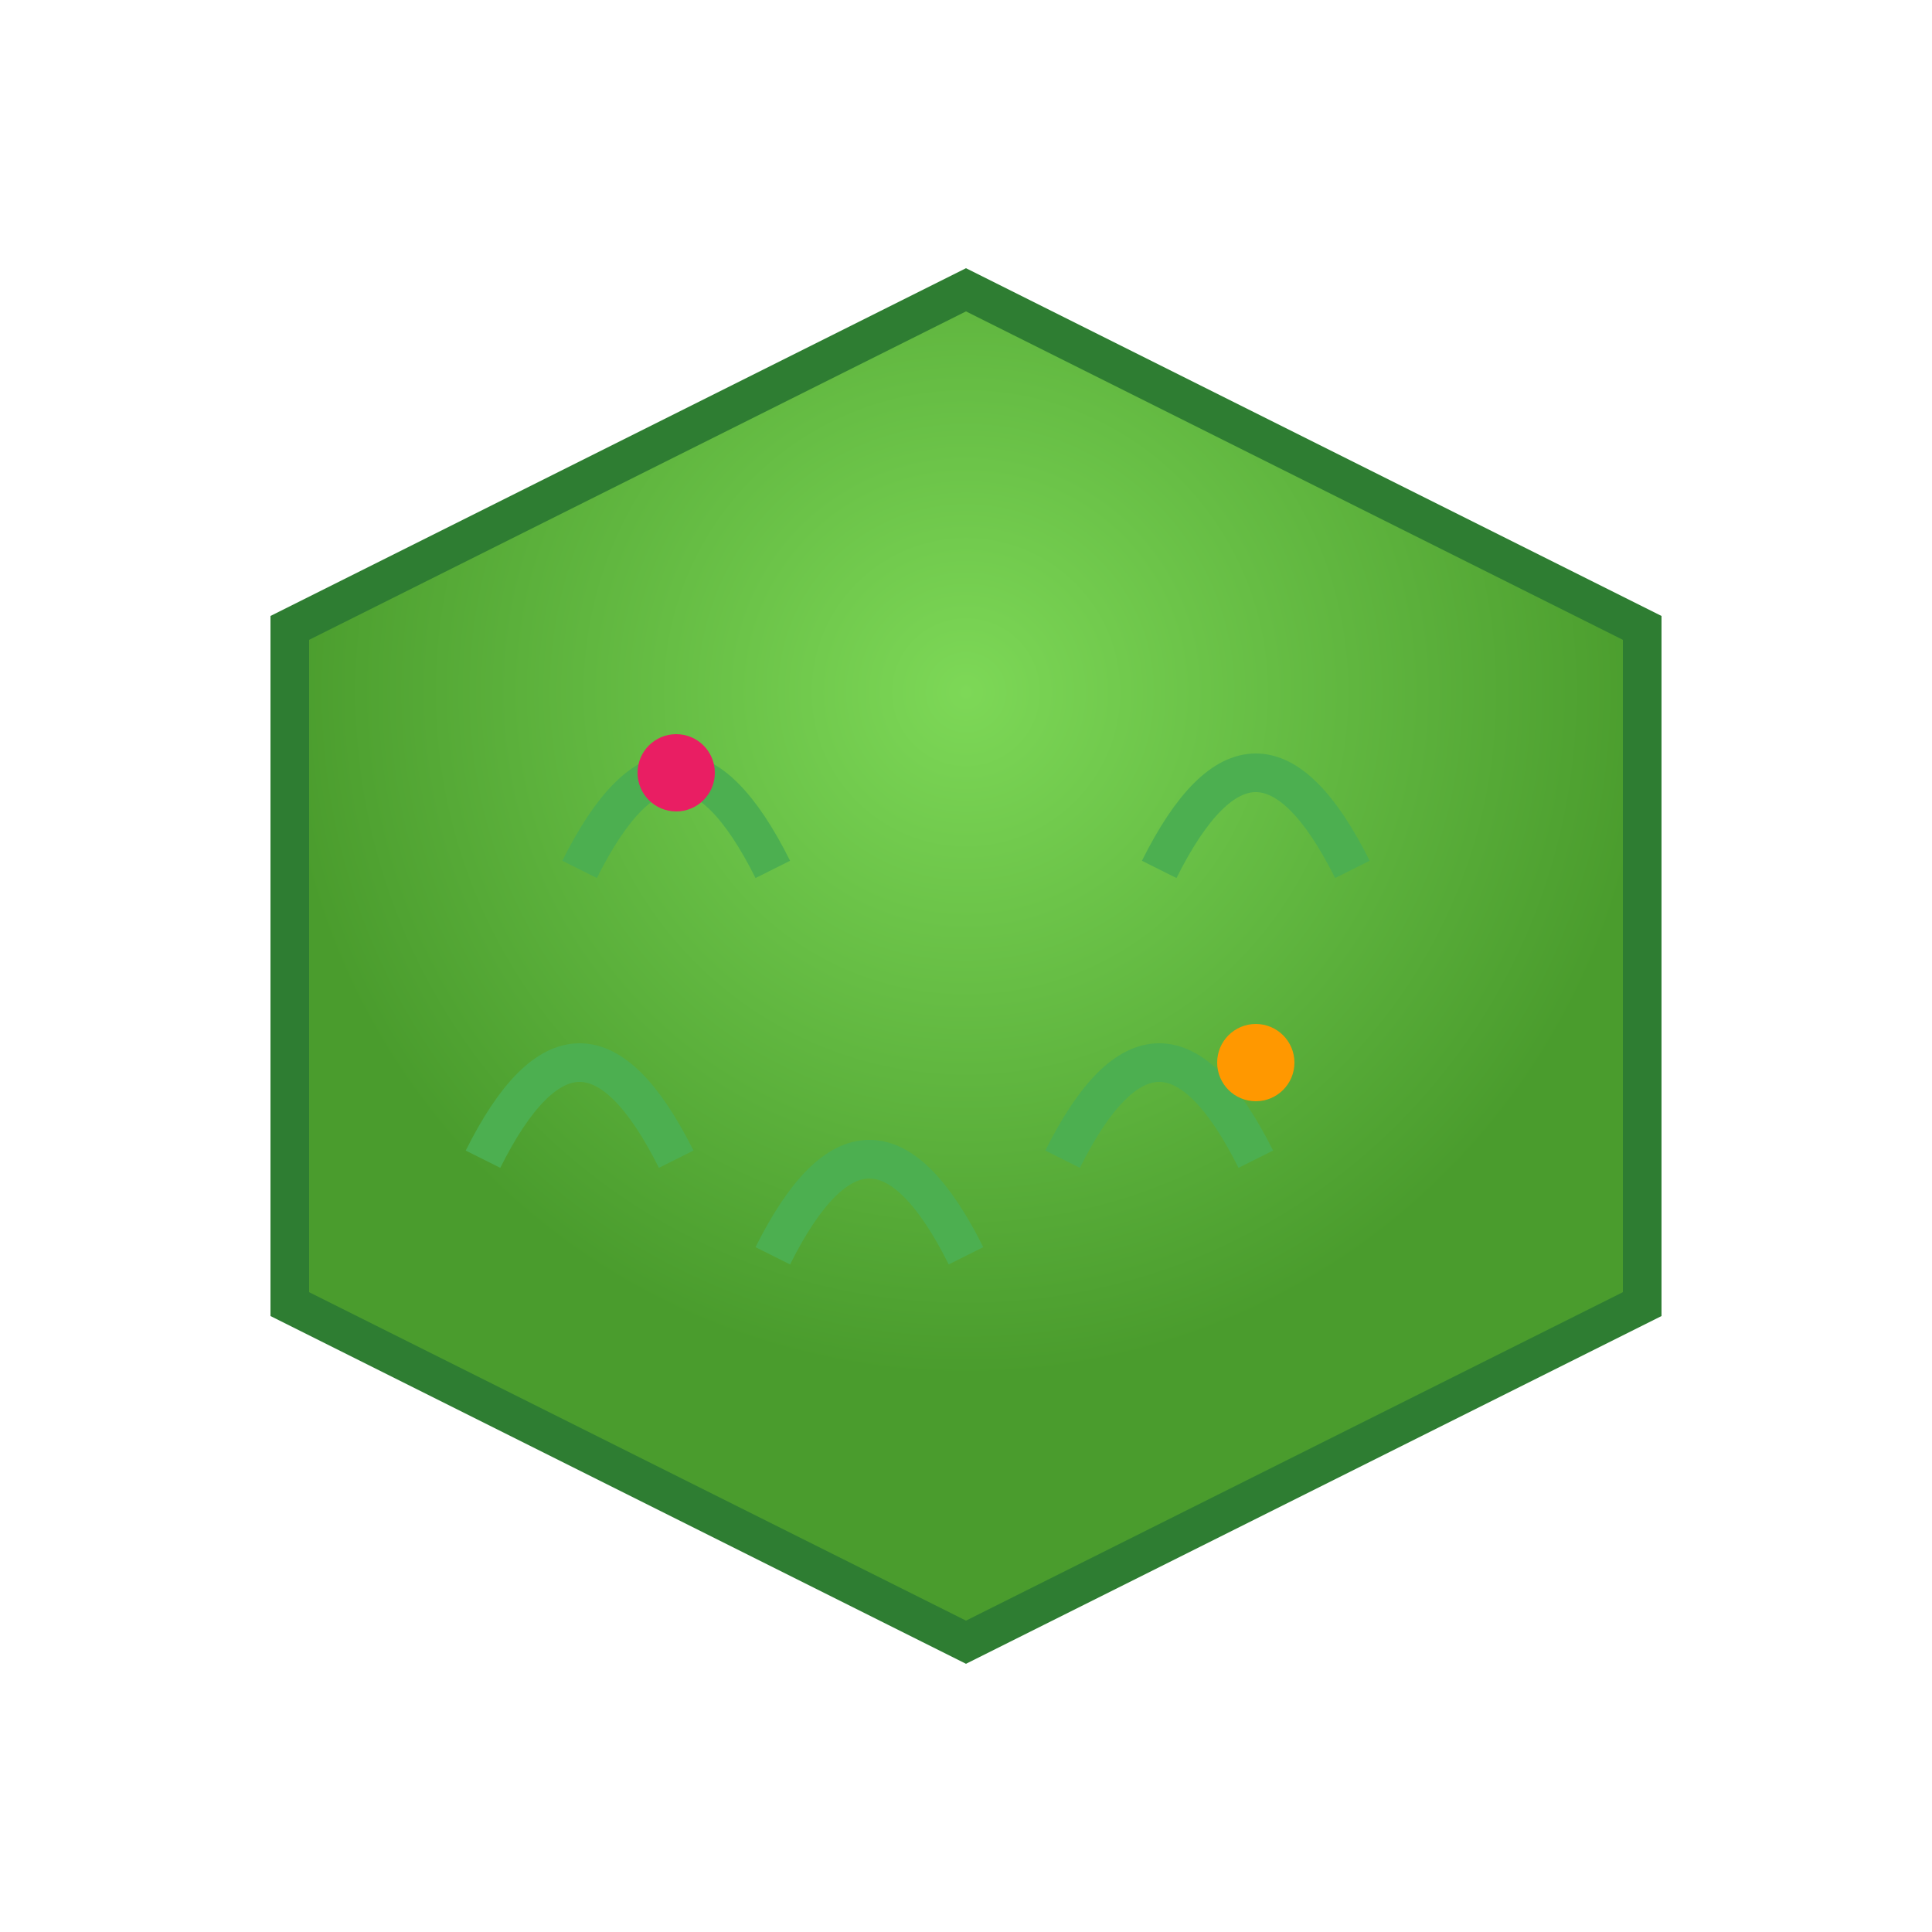
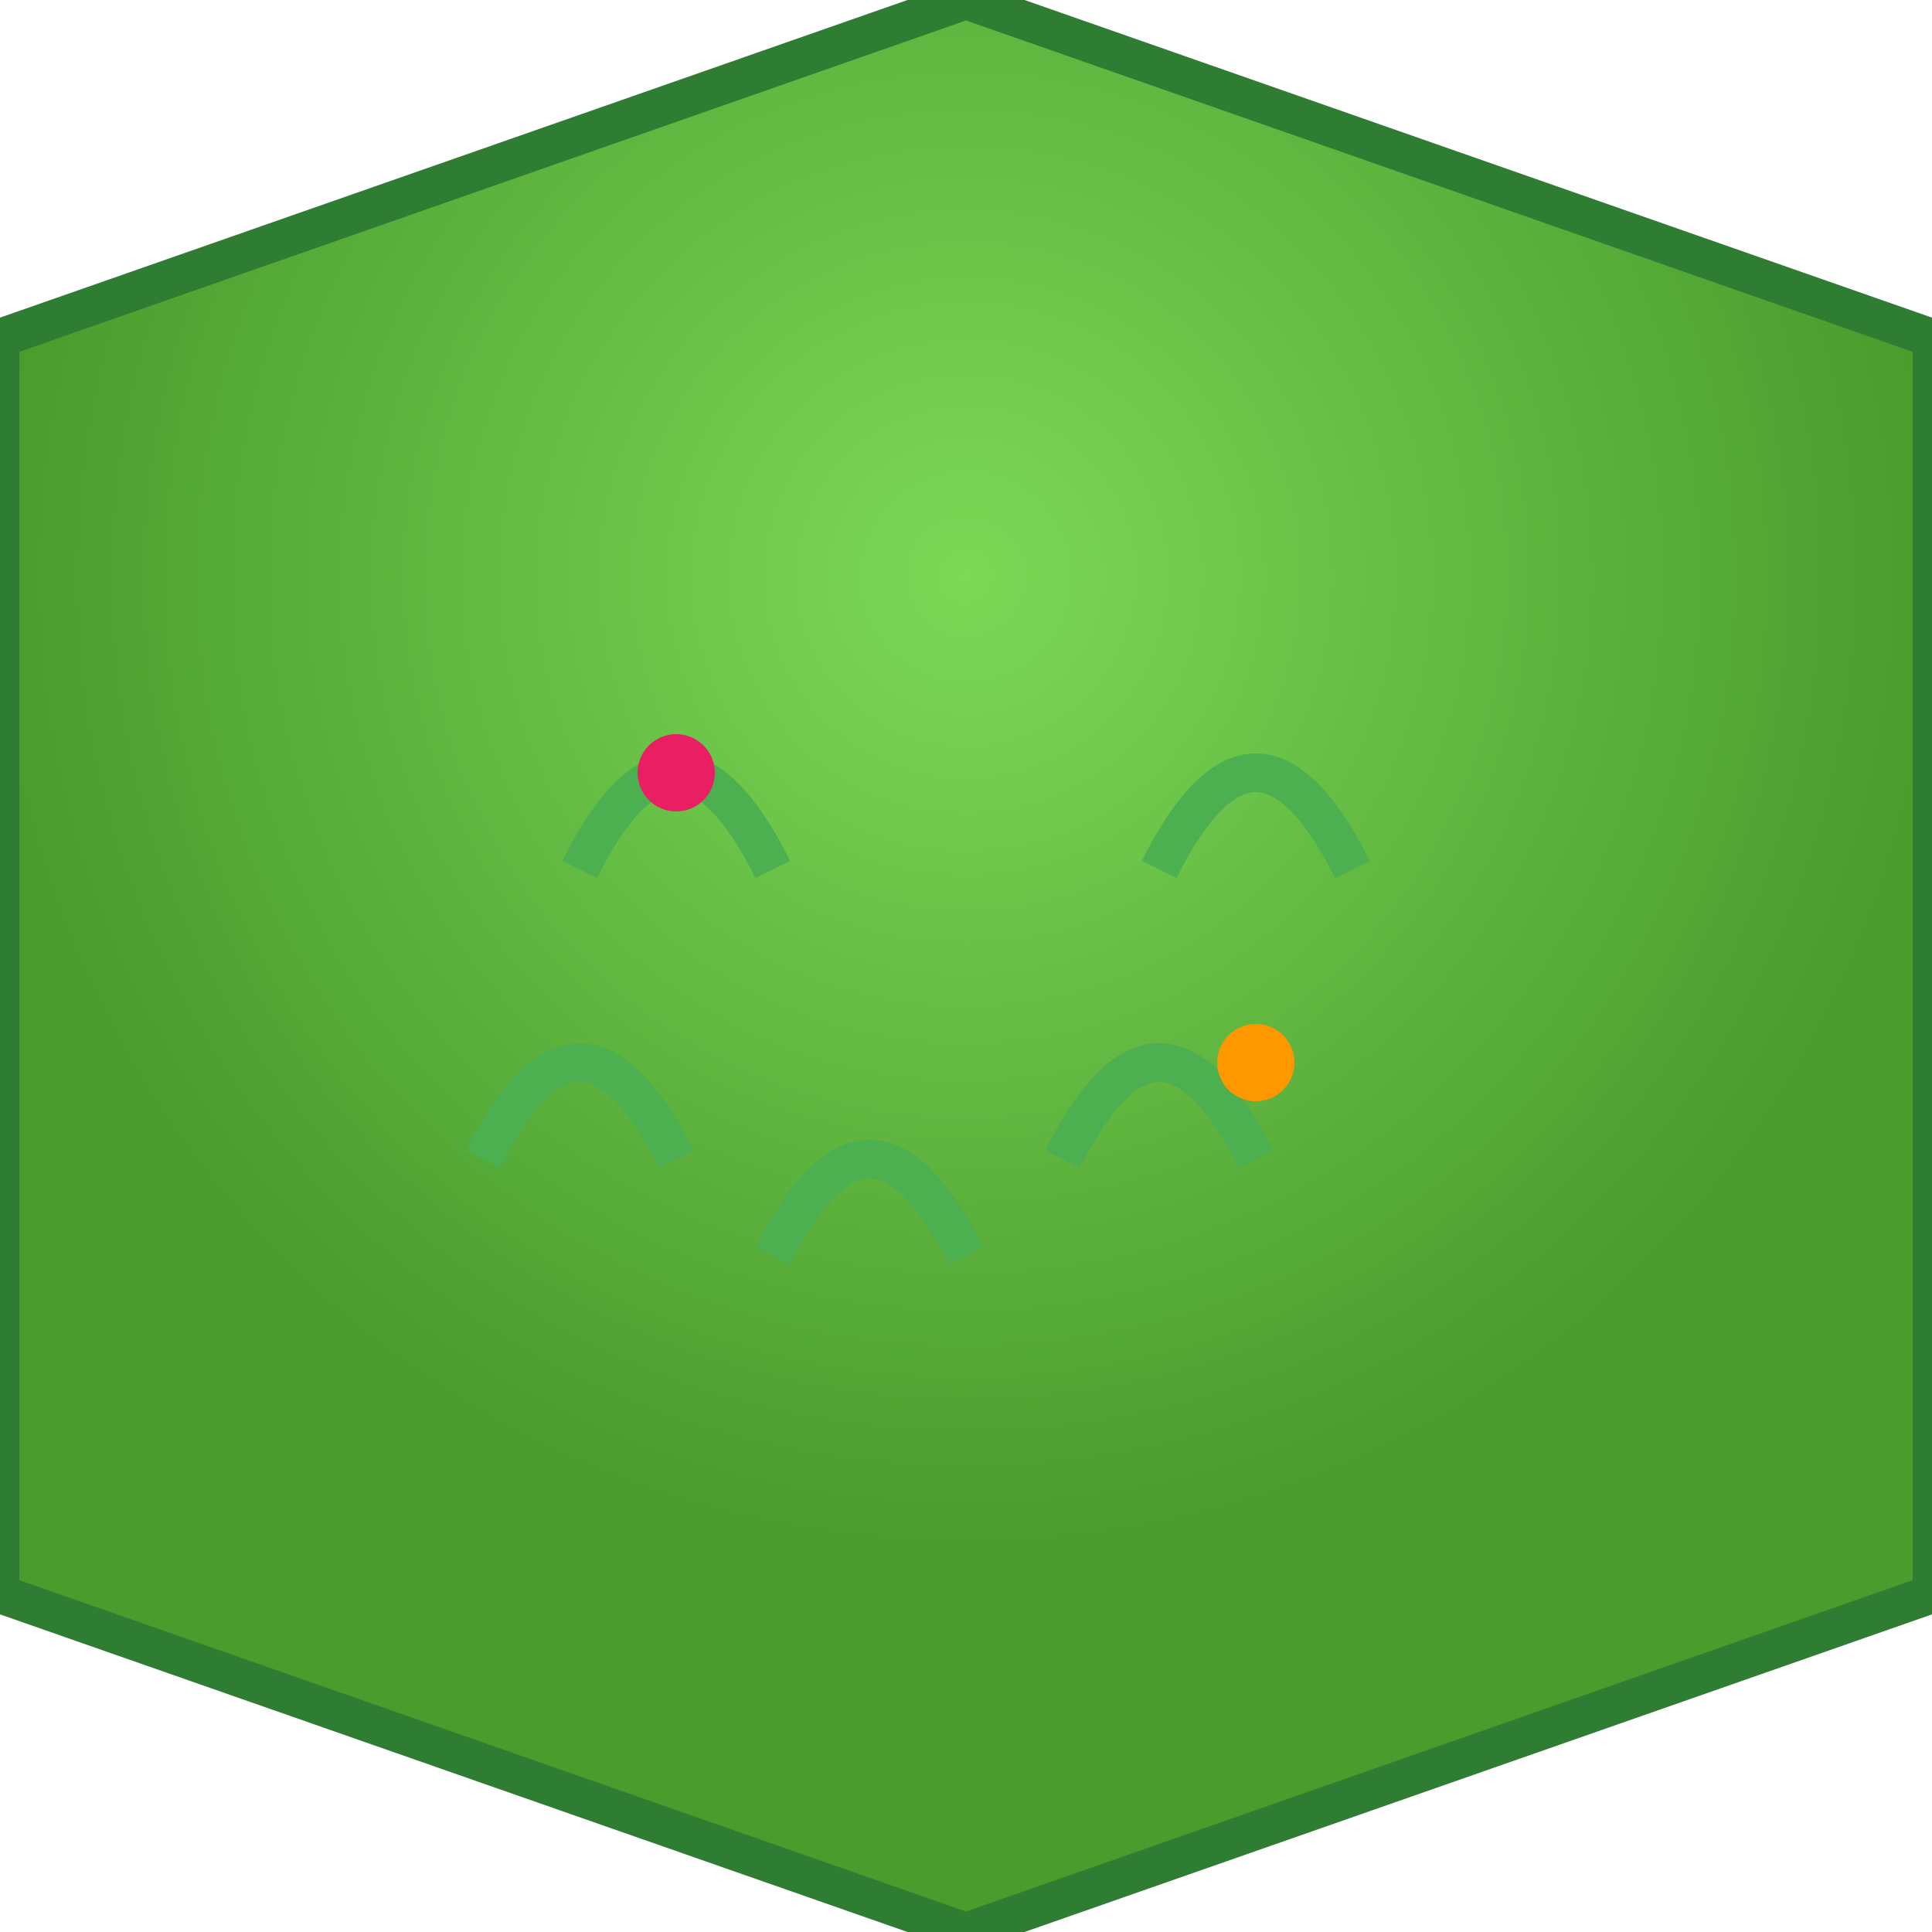
<svg xmlns="http://www.w3.org/2000/svg" viewBox="0 0 100 100">
  <defs>
    <radialGradient id="grassGrad" cx="50%" cy="30%">
      <stop offset="0%" stop-color="#7dd857" />
      <stop offset="100%" stop-color="#4a9c2d" />
    </radialGradient>
  </defs>
-   <polygon points="50,15 85,32.5 85,67.5 50,85 15,67.5 15,32.5" fill="url(#grassGrad)" stroke="#2e7d32" stroke-width="2" />
+   <polygon points="50,0 100,17.5 100,82.5 50,100 0,82.5 0,17.5" fill="url(#grassGrad)" stroke="#2e7d32" stroke-width="2" />
  <path d="M25 60 Q30 50 35 60" stroke="#4caf50" stroke-width="2" fill="none" />
  <path d="M40 65 Q45 55 50 65" stroke="#4caf50" stroke-width="2" fill="none" />
  <path d="M55 60 Q60 50 65 60" stroke="#4caf50" stroke-width="2" fill="none" />
  <path d="M30 45 Q35 35 40 45" stroke="#4caf50" stroke-width="2" fill="none" />
  <path d="M60 45 Q65 35 70 45" stroke="#4caf50" stroke-width="2" fill="none" />
  <circle cx="35" cy="40" r="2" fill="#e91e63" />
  <circle cx="65" cy="55" r="2" fill="#ff9800" />
</svg>
